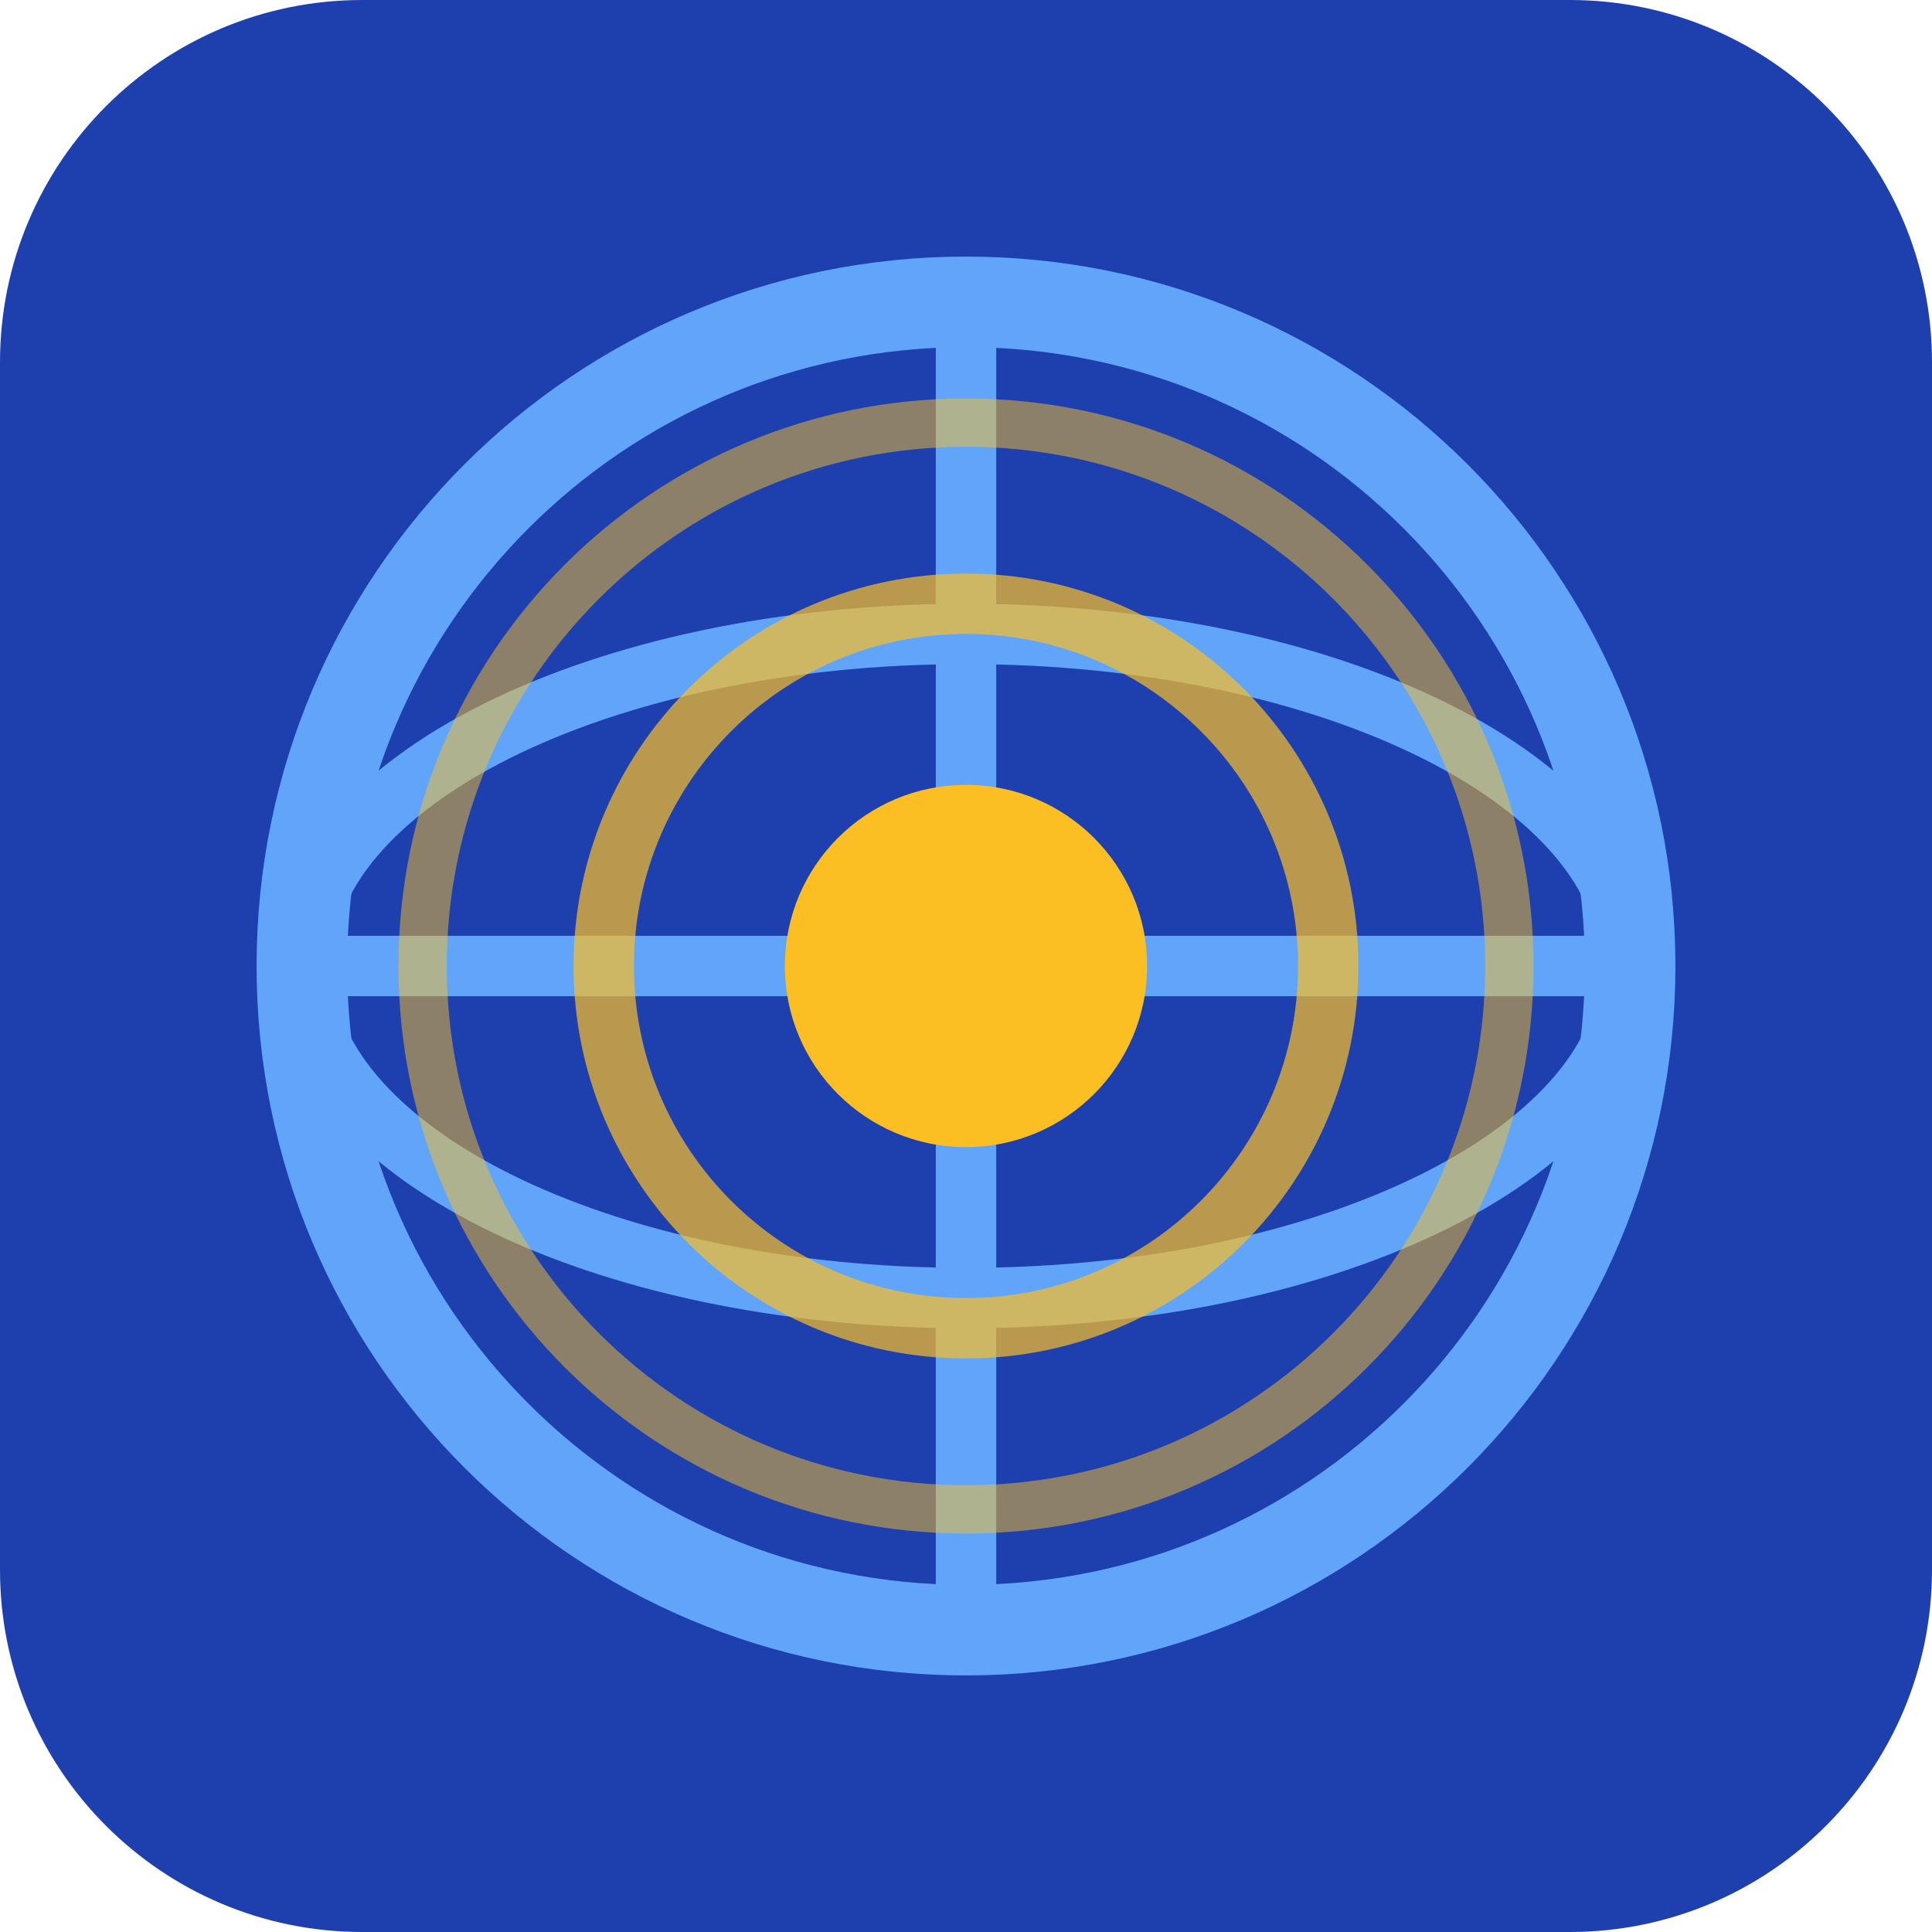
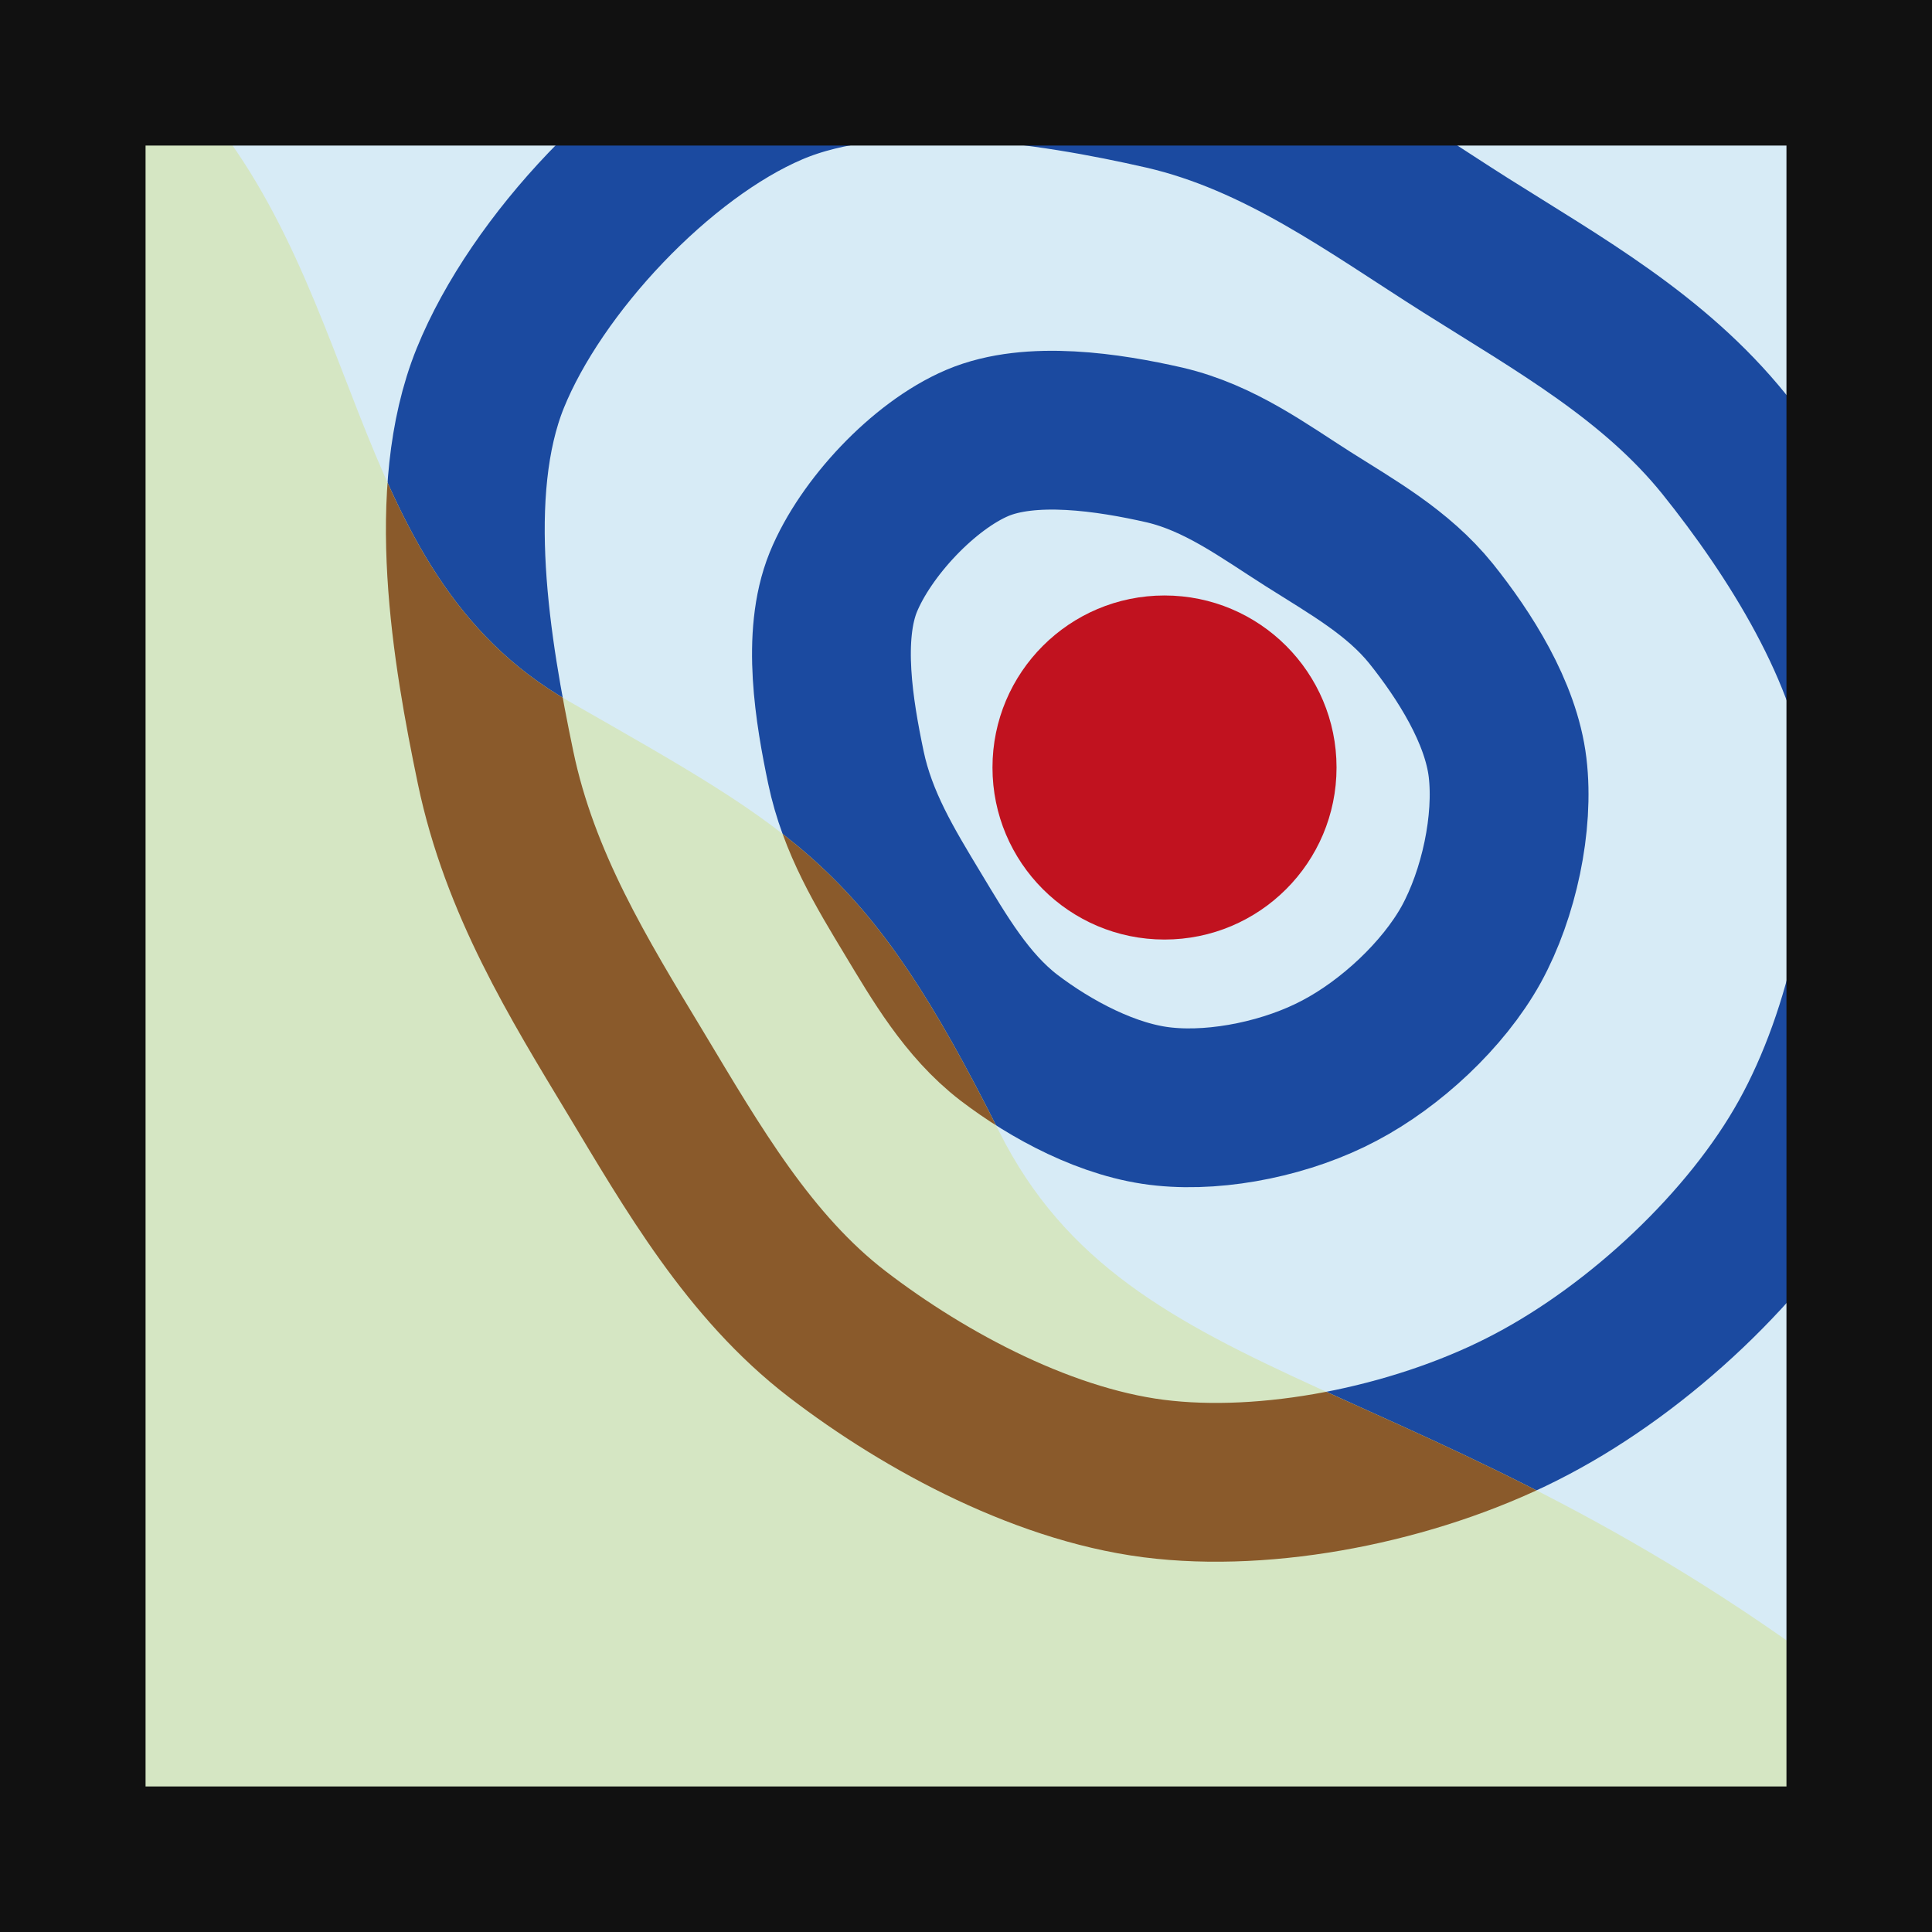
- <svg xmlns="http://www.w3.org/2000/svg" viewBox="0 0 32 32">
-   <rect width="32" height="32" rx="6" fill="#1e40af" />
-   <circle cx="16" cy="16" r="11" fill="none" stroke="#60a5fa" stroke-width="1.5" />
-   <ellipse cx="16" cy="16" rx="11" ry="5.5" fill="none" stroke="#60a5fa" stroke-width="1" />
-   <line x1="16" y1="5" x2="16" y2="27" stroke="#60a5fa" stroke-width="1" />
-   <line x1="5" y1="16" x2="27" y2="16" stroke="#60a5fa" stroke-width="1" />
-   <circle cx="16" cy="16" r="3" fill="#fbbf24" />
-   <circle cx="16" cy="16" r="6" fill="none" stroke="#fbbf24" stroke-width="1" opacity="0.7" />
-   <circle cx="16" cy="16" r="9" fill="none" stroke="#fbbf24" stroke-width="0.8" opacity="0.5" />
+ <svg xmlns="http://www.w3.org/2000/svg" viewBox="0 0 72 72">
+   <style>.fill-alert{fill:#c1121f}.fill-land{fill:#d5e6c3}.fill-sea{fill:#d7ebf6}.stroke-ink{stroke:#111111}.stroke-iso{stroke:#1b4aa0}.stroke-relief{stroke:#8a5a2b}@media (prefers-color-scheme:dark){.fill-alert{fill:#ff5d4f}.fill-land{fill:#35592f}.fill-sea{fill:#173d70}.stroke-ink{stroke:#f1efe7}.stroke-iso{stroke:#a9cdf5}.stroke-relief{stroke:#e0b27a}}</style>
+   <g transform="translate(-8.384 -8.384) scale(1.2329)">
+     <clipPath id="ms">
+       <rect x="9" y="9" width="54" height="54" />
+     </clipPath>
+     <clipPath id="ml">
+       <path d="M9 9H12C18 15 17 24 24 28S33 33 37 41S50 48 63 58V63H9Z" />
+     </clipPath>
+     <rect x="9" y="9" width="54" height="54" class="fill-sea" />
+     <g clip-path="url(#ms)" fill="none">
+       <g class="stroke-iso">
+         <path d="M52.37 30.00C52.57 31.67 52.11 33.82 51.27 35.35C50.42 36.88 48.83 38.35 47.29 39.16C45.75 39.98 43.67 40.42 42.00 40.25C40.33 40.09 38.56 39.13 37.29 38.16C36.02 37.18 35.20 35.76 34.38 34.40C33.56 33.04 32.72 31.67 32.37 30.00C32.02 28.33 31.63 26.03 32.29 24.40C32.96 22.76 34.72 20.88 36.34 20.19C37.96 19.50 40.33 19.87 42.00 20.25C43.67 20.64 45.00 21.64 46.34 22.49C47.68 23.34 49.05 24.10 50.06 25.35C51.06 26.60 52.17 28.33 52.37 30.00Z" stroke-width="4.8" />
+         <path d="M63.78 30.00C64.20 33.50 63.24 38.03 61.46 41.23C59.68 44.44 56.35 47.53 53.11 49.24C49.87 50.96 45.50 51.89 42.00 51.53C38.50 51.18 34.78 49.18 32.11 47.13C29.44 45.08 27.73 42.09 26.01 39.23C24.29 36.38 22.51 33.50 21.78 30.00C21.05 26.50 20.23 21.67 21.62 18.23C23.01 14.80 26.71 10.86 30.11 9.41C33.51 7.96 38.50 8.73 42.00 9.53C45.50 10.34 48.29 12.44 51.11 14.22C53.93 16.00 56.80 17.60 58.92 20.23C61.03 22.86 63.36 26.50 63.78 30.00Z" stroke-width="4.8" />
+       </g>
+       <path d="M9 9H12C18 15 17 24 24 28S33 33 37 41S50 48 63 58V63H9Z" class="fill-land" />
+       <g clip-path="url(#ml)" class="stroke-relief">
+         <path d="M52.37 30.00C52.57 31.67 52.11 33.82 51.27 35.35C50.42 36.88 48.83 38.35 47.29 39.16C45.75 39.98 43.67 40.42 42.00 40.25C40.33 40.09 38.56 39.13 37.29 38.16C36.02 37.18 35.20 35.76 34.38 34.40C33.56 33.04 32.72 31.67 32.37 30.00C32.02 28.33 31.63 26.03 32.29 24.40C32.96 22.76 34.72 20.88 36.34 20.19C37.96 19.50 40.33 19.87 42.00 20.25C43.67 20.64 45.00 21.64 46.34 22.49C47.68 23.34 49.05 24.10 50.06 25.35C51.06 26.60 52.17 28.33 52.37 30.00Z" stroke-width="4.8" />
+         <path d="M63.78 30.00C64.20 33.50 63.24 38.03 61.46 41.23C59.68 44.44 56.35 47.53 53.11 49.24C49.87 50.96 45.50 51.89 42.00 51.53C38.50 51.18 34.78 49.18 32.11 47.13C29.44 45.08 27.73 42.09 26.01 39.23C24.29 36.38 22.51 33.50 21.78 30.00C21.05 26.50 20.23 21.67 21.62 18.23C23.01 14.80 26.71 10.86 30.11 9.41C33.51 7.96 38.50 8.73 42.00 9.53C45.50 10.34 48.29 12.44 51.11 14.22C53.93 16.00 56.80 17.60 58.92 20.23C61.03 22.86 63.36 26.50 63.78 30.00Z" stroke-width="4.8" />
+       </g>
+     </g>
+     <circle cx="42" cy="30" r="5.2" class="fill-alert" />
+     <rect x="9" y="9" width="54" height="54" fill="none" class="stroke-ink" stroke-width="4.4" />
+   </g>
</svg>
